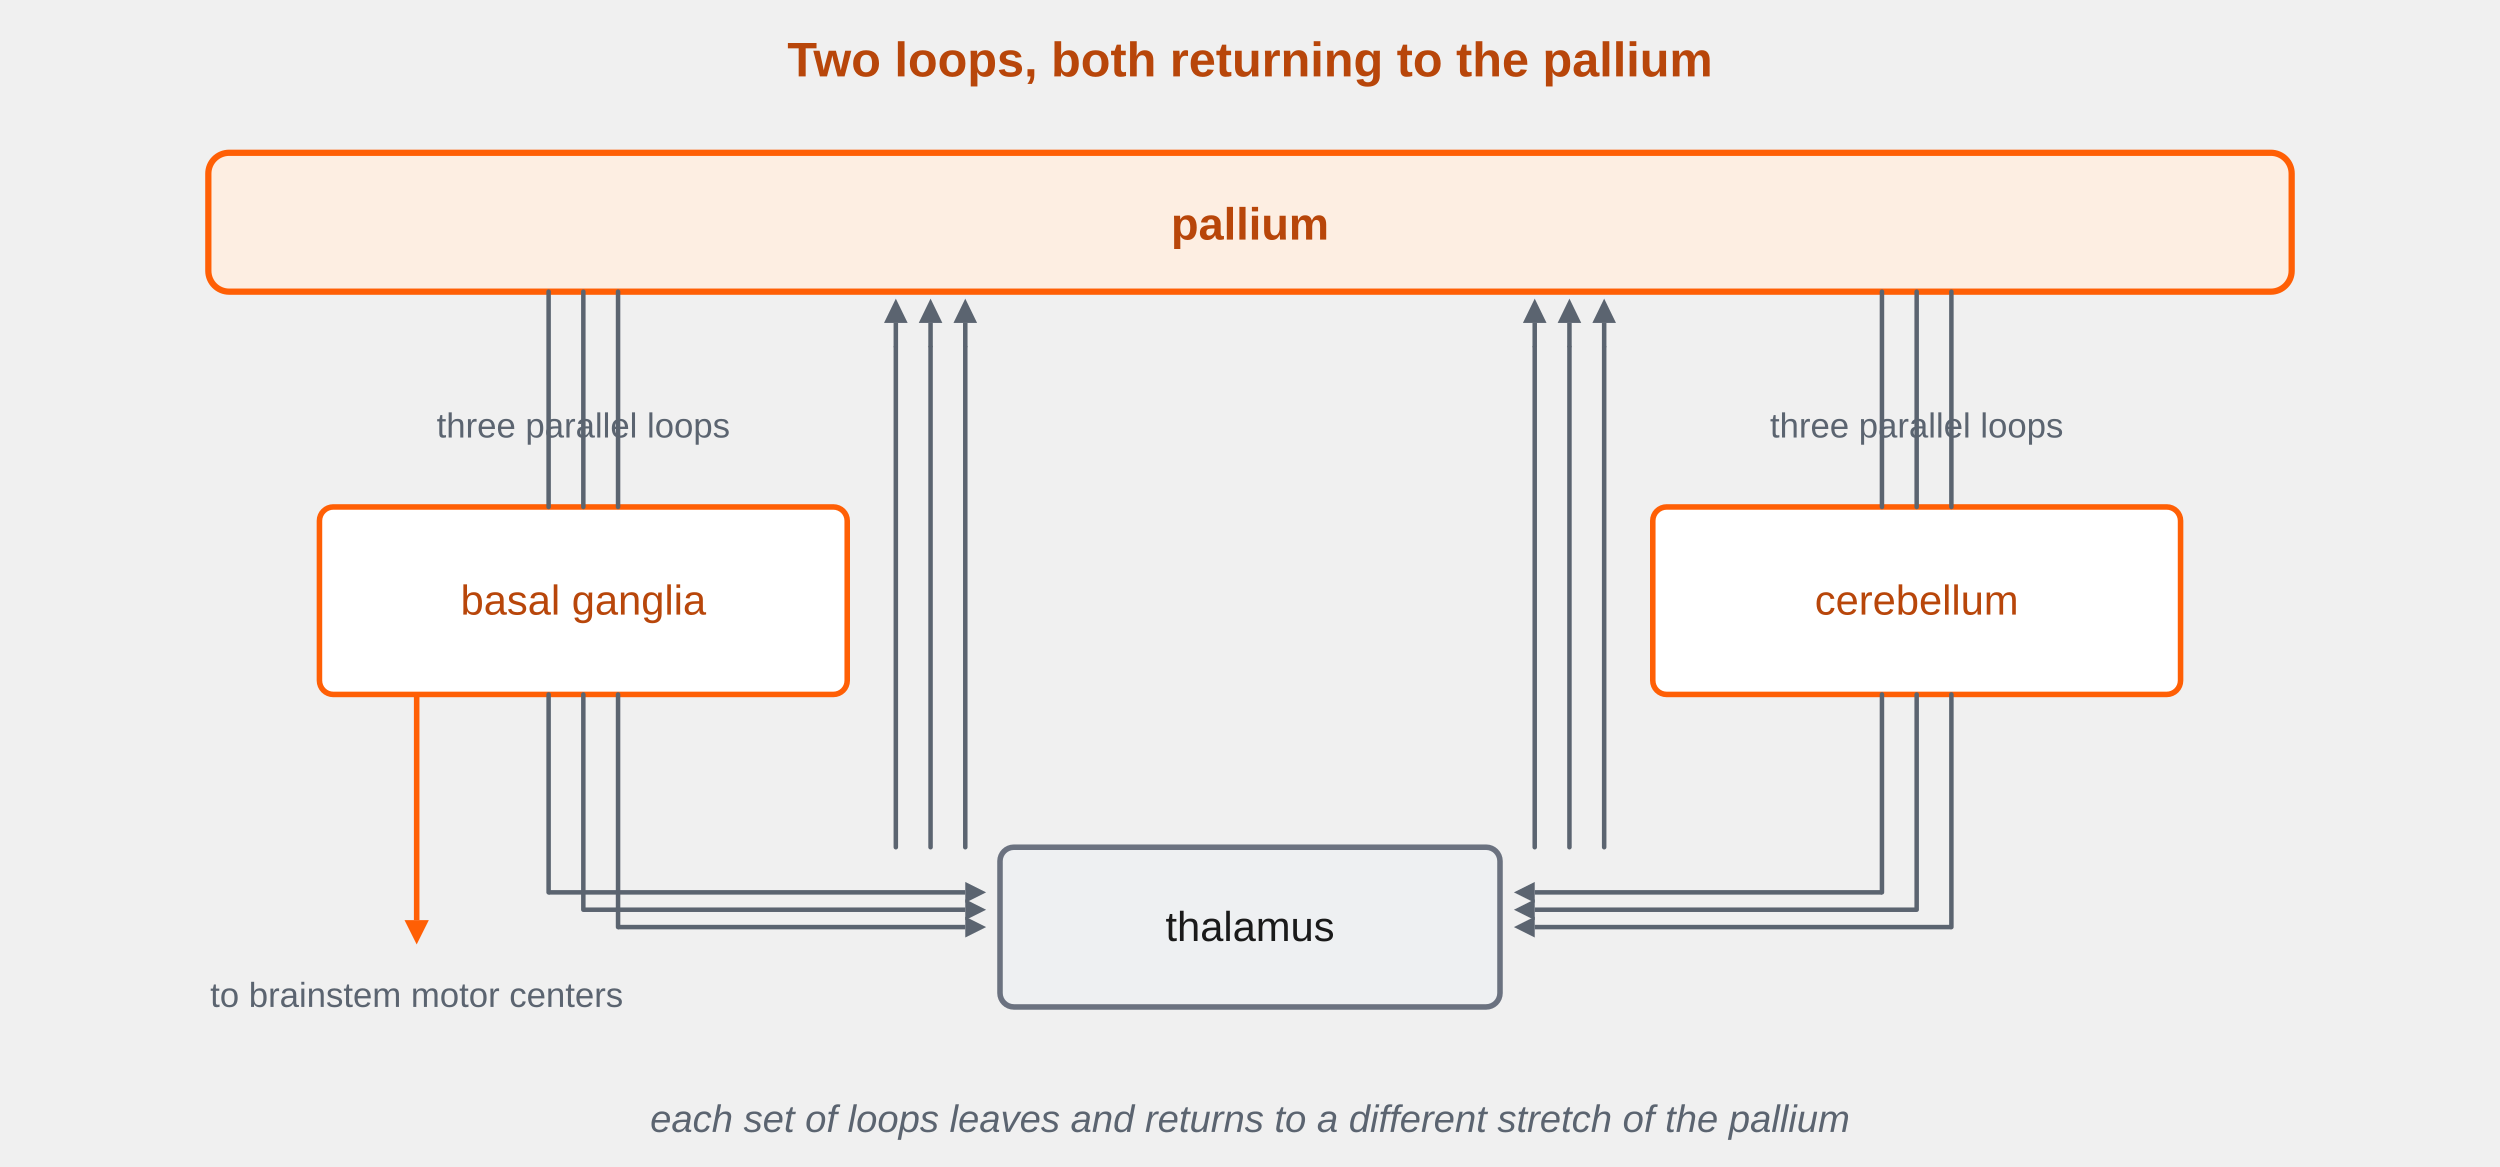
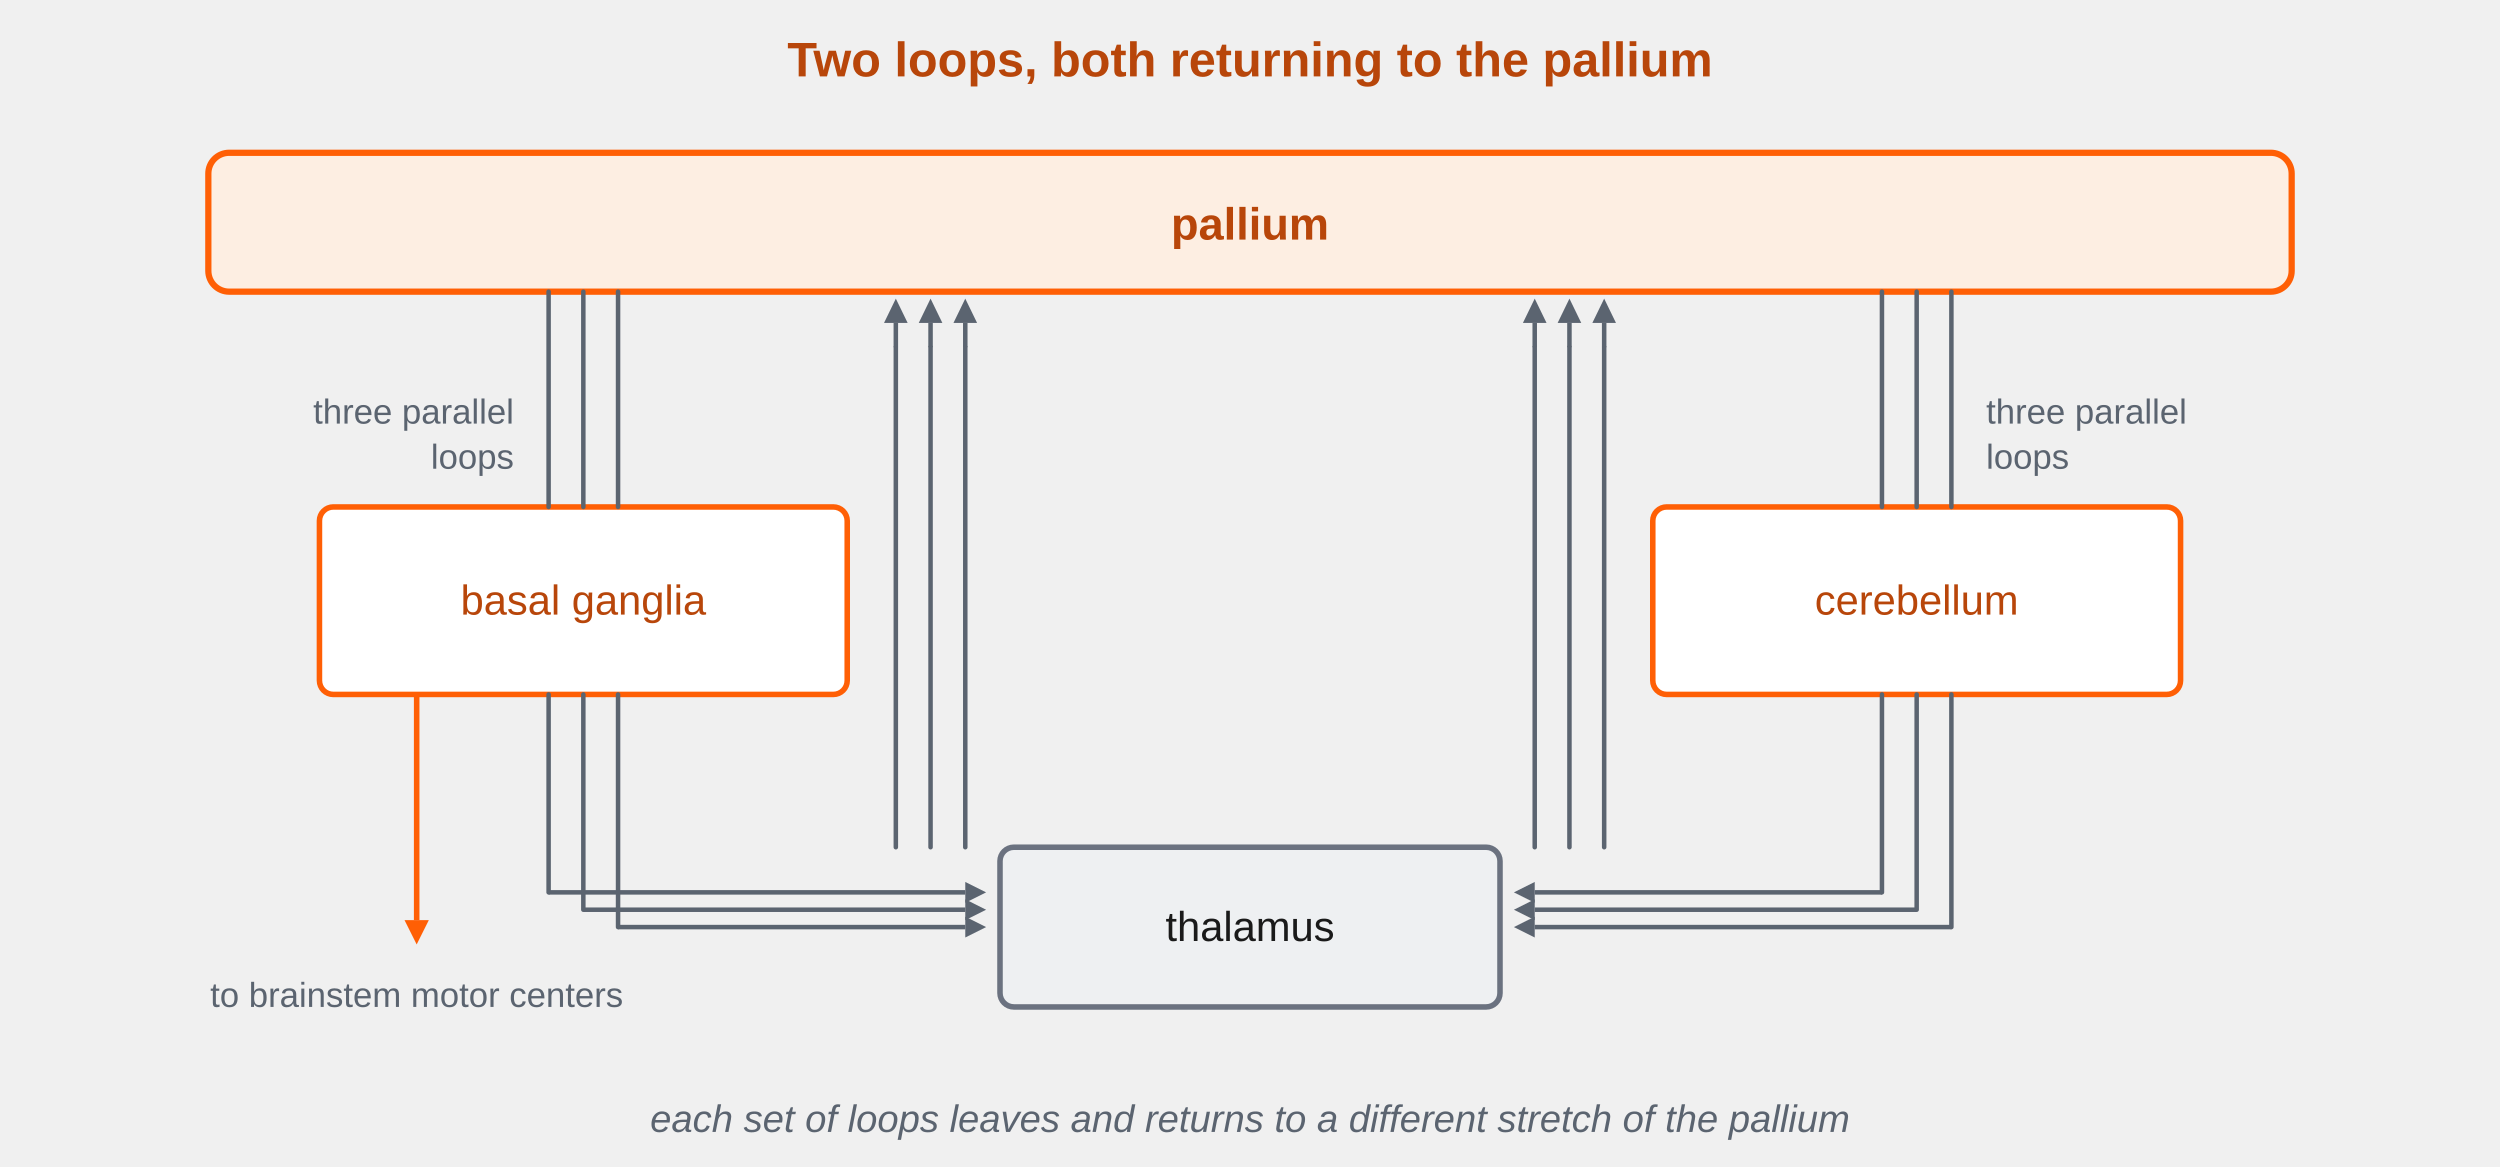
<svg xmlns="http://www.w3.org/2000/svg" viewBox="0 0 720 336" width="720" height="336" font-family="Cambria, Calibri, Arial, DejaVu Sans, sans-serif">
  <text x="360.0" y="22.0" font-size="14" fill="#b8460a" text-anchor="middle" font-weight="bold">Two loops, both returning to the pallium</text>
  <rect x="60.0" y="44.0" width="600.0" height="40.0" fill="#fdeee2" stroke="#FF5F05" stroke-width="1.8" rx="6" />
  <text x="360.0" y="69.0" font-size="13" fill="#b8460a" text-anchor="middle" font-weight="bold">pallium</text>
  <rect x="92.0" y="146.0" width="152.0" height="54.0" fill="#ffffff" stroke="#FF5F05" stroke-width="1.6" rx="4" />
  <text x="168.0" y="177.0" font-size="12" fill="#b8460a" text-anchor="middle" font-weight="normal">basal ganglia</text>
  <rect x="476.0" y="146.0" width="152.0" height="54.0" fill="#ffffff" stroke="#FF5F05" stroke-width="1.6" rx="4" />
  <text x="552.0" y="177.0" font-size="12" fill="#b8460a" text-anchor="middle" font-weight="normal">cerebellum</text>
  <rect x="288.0" y="244.0" width="144.0" height="46.0" fill="#eef0f2" stroke="#6B7280" stroke-width="1.6" rx="4" />
  <text x="360.0" y="271.0" font-size="12" fill="#1a1a1a" text-anchor="middle" font-weight="normal">thalamus</text>
  <line x1="158.0" y1="84.0" x2="158.0" y2="146.0" stroke="#5b6470" stroke-width="1.3" stroke-linecap="round" />
  <line x1="158.0" y1="200.0" x2="158.0" y2="257.0" stroke="#5b6470" stroke-width="1.3" stroke-linecap="round" />
  <line x1="158.0" y1="257.0" x2="278.0" y2="257.0" stroke="#5b6470" stroke-width="1.3" stroke-linecap="butt" />
  <polygon points="284.0,257.0 278.0,260.0 278.0,254.0" fill="#5b6470" />
  <line x1="258.0" y1="244.0" x2="258.0" y2="100.0" stroke="#5b6470" stroke-width="1.3" stroke-linecap="round" />
  <line x1="258.0" y1="100.0" x2="258.0" y2="93.0" stroke="#5b6470" stroke-width="1.3" stroke-linecap="butt" />
  <polygon points="258.0,86.0 261.4,93.0 254.6,93.0" fill="#5b6470" />
  <line x1="168.0" y1="84.0" x2="168.0" y2="146.0" stroke="#5b6470" stroke-width="1.3" stroke-linecap="round" />
  <line x1="168.0" y1="200.0" x2="168.0" y2="262.0" stroke="#5b6470" stroke-width="1.3" stroke-linecap="round" />
  <line x1="168.0" y1="262.0" x2="278.0" y2="262.0" stroke="#5b6470" stroke-width="1.3" stroke-linecap="butt" />
  <polygon points="284.0,262.0 278.0,265.0 278.0,259.0" fill="#5b6470" />
  <line x1="268.0" y1="244.0" x2="268.0" y2="100.0" stroke="#5b6470" stroke-width="1.3" stroke-linecap="round" />
  <line x1="268.0" y1="100.0" x2="268.0" y2="93.0" stroke="#5b6470" stroke-width="1.3" stroke-linecap="butt" />
  <polygon points="268.0,86.0 271.4,93.0 264.6,93.0" fill="#5b6470" />
  <line x1="178.0" y1="84.0" x2="178.0" y2="146.0" stroke="#5b6470" stroke-width="1.3" stroke-linecap="round" />
  <line x1="178.0" y1="200.0" x2="178.0" y2="267.0" stroke="#5b6470" stroke-width="1.3" stroke-linecap="round" />
  <line x1="178.0" y1="267.0" x2="278.0" y2="267.0" stroke="#5b6470" stroke-width="1.3" stroke-linecap="butt" />
  <polygon points="284.0,267.0 278.0,270.0 278.0,264.0" fill="#5b6470" />
  <line x1="278.0" y1="244.0" x2="278.0" y2="100.0" stroke="#5b6470" stroke-width="1.3" stroke-linecap="round" />
  <line x1="278.0" y1="100.0" x2="278.0" y2="93.0" stroke="#5b6470" stroke-width="1.3" stroke-linecap="butt" />
  <polygon points="278.0,86.0 281.4,93.0 274.6,93.0" fill="#5b6470" />
  <line x1="542.0" y1="84.0" x2="542.0" y2="146.0" stroke="#5b6470" stroke-width="1.3" stroke-linecap="round" />
  <line x1="542.0" y1="200.0" x2="542.0" y2="257.0" stroke="#5b6470" stroke-width="1.3" stroke-linecap="round" />
  <line x1="542.0" y1="257.0" x2="442.0" y2="257.0" stroke="#5b6470" stroke-width="1.3" stroke-linecap="butt" />
  <polygon points="436.0,257.0 442.0,254.0 442.0,260.0" fill="#5b6470" />
  <line x1="442.0" y1="244.0" x2="442.0" y2="100.0" stroke="#5b6470" stroke-width="1.3" stroke-linecap="round" />
  <line x1="442.0" y1="100.0" x2="442.0" y2="93.0" stroke="#5b6470" stroke-width="1.3" stroke-linecap="butt" />
  <polygon points="442.0,86.0 445.4,93.0 438.6,93.0" fill="#5b6470" />
  <line x1="552.0" y1="84.0" x2="552.0" y2="146.0" stroke="#5b6470" stroke-width="1.3" stroke-linecap="round" />
  <line x1="552.0" y1="200.0" x2="552.0" y2="262.0" stroke="#5b6470" stroke-width="1.3" stroke-linecap="round" />
  <line x1="552.0" y1="262.0" x2="442.0" y2="262.0" stroke="#5b6470" stroke-width="1.3" stroke-linecap="butt" />
  <polygon points="436.0,262.0 442.0,259.0 442.0,265.0" fill="#5b6470" />
  <line x1="452.0" y1="244.0" x2="452.0" y2="100.0" stroke="#5b6470" stroke-width="1.3" stroke-linecap="round" />
  <line x1="452.0" y1="100.0" x2="452.0" y2="93.0" stroke="#5b6470" stroke-width="1.3" stroke-linecap="butt" />
  <polygon points="452.0,86.0 455.4,93.0 448.6,93.0" fill="#5b6470" />
  <line x1="562.0" y1="84.0" x2="562.0" y2="146.0" stroke="#5b6470" stroke-width="1.3" stroke-linecap="round" />
  <line x1="562.0" y1="200.0" x2="562.0" y2="267.0" stroke="#5b6470" stroke-width="1.3" stroke-linecap="round" />
  <line x1="562.0" y1="267.0" x2="442.0" y2="267.0" stroke="#5b6470" stroke-width="1.3" stroke-linecap="butt" />
  <polygon points="436.0,267.0 442.0,264.0 442.0,270.0" fill="#5b6470" />
  <line x1="462.0" y1="244.0" x2="462.0" y2="100.0" stroke="#5b6470" stroke-width="1.3" stroke-linecap="round" />
  <line x1="462.0" y1="100.0" x2="462.0" y2="93.0" stroke="#5b6470" stroke-width="1.3" stroke-linecap="butt" />
  <polygon points="462.0,86.0 465.4,93.0 458.6,93.0" fill="#5b6470" />
-   <text x="168.0" y="126.0" font-size="10" fill="#5b6470" text-anchor="middle" font-weight="normal">three parallel loops</text>
-   <text x="552.0" y="126.0" font-size="10" fill="#5b6470" text-anchor="middle" font-weight="normal">three parallel loops</text>
+   <text x="148.0" y="122.0" font-size="10" fill="#5b6470" text-anchor="end" font-weight="normal">three parallel</text>
+   <text x="148.0" y="135.0" font-size="10" fill="#5b6470" text-anchor="end" font-weight="normal">loops</text>
+   <text x="572.0" y="122.0" font-size="10" fill="#5b6470" text-anchor="start" font-weight="normal">three parallel</text>
+   <text x="572.0" y="135.0" font-size="10" fill="#5b6470" text-anchor="start" font-weight="normal">loops</text>
  <line x1="120.0" y1="200.0" x2="120.0" y2="265.0" stroke="#FF5F05" stroke-width="1.6" stroke-linecap="butt" />
  <polygon points="120.0,272.0 116.5,265.0 123.5,265.0" fill="#FF5F05" />
  <text x="120.0" y="290.0" font-size="10" fill="#5b6470" text-anchor="middle" font-weight="normal">to brainstem motor centers</text>
  <text x="360.0" y="326.0" font-size="11" fill="#5b6470" text-anchor="middle" font-weight="normal" font-style="italic">each set of loops leaves and returns to a different stretch of the pallium</text>
</svg>
